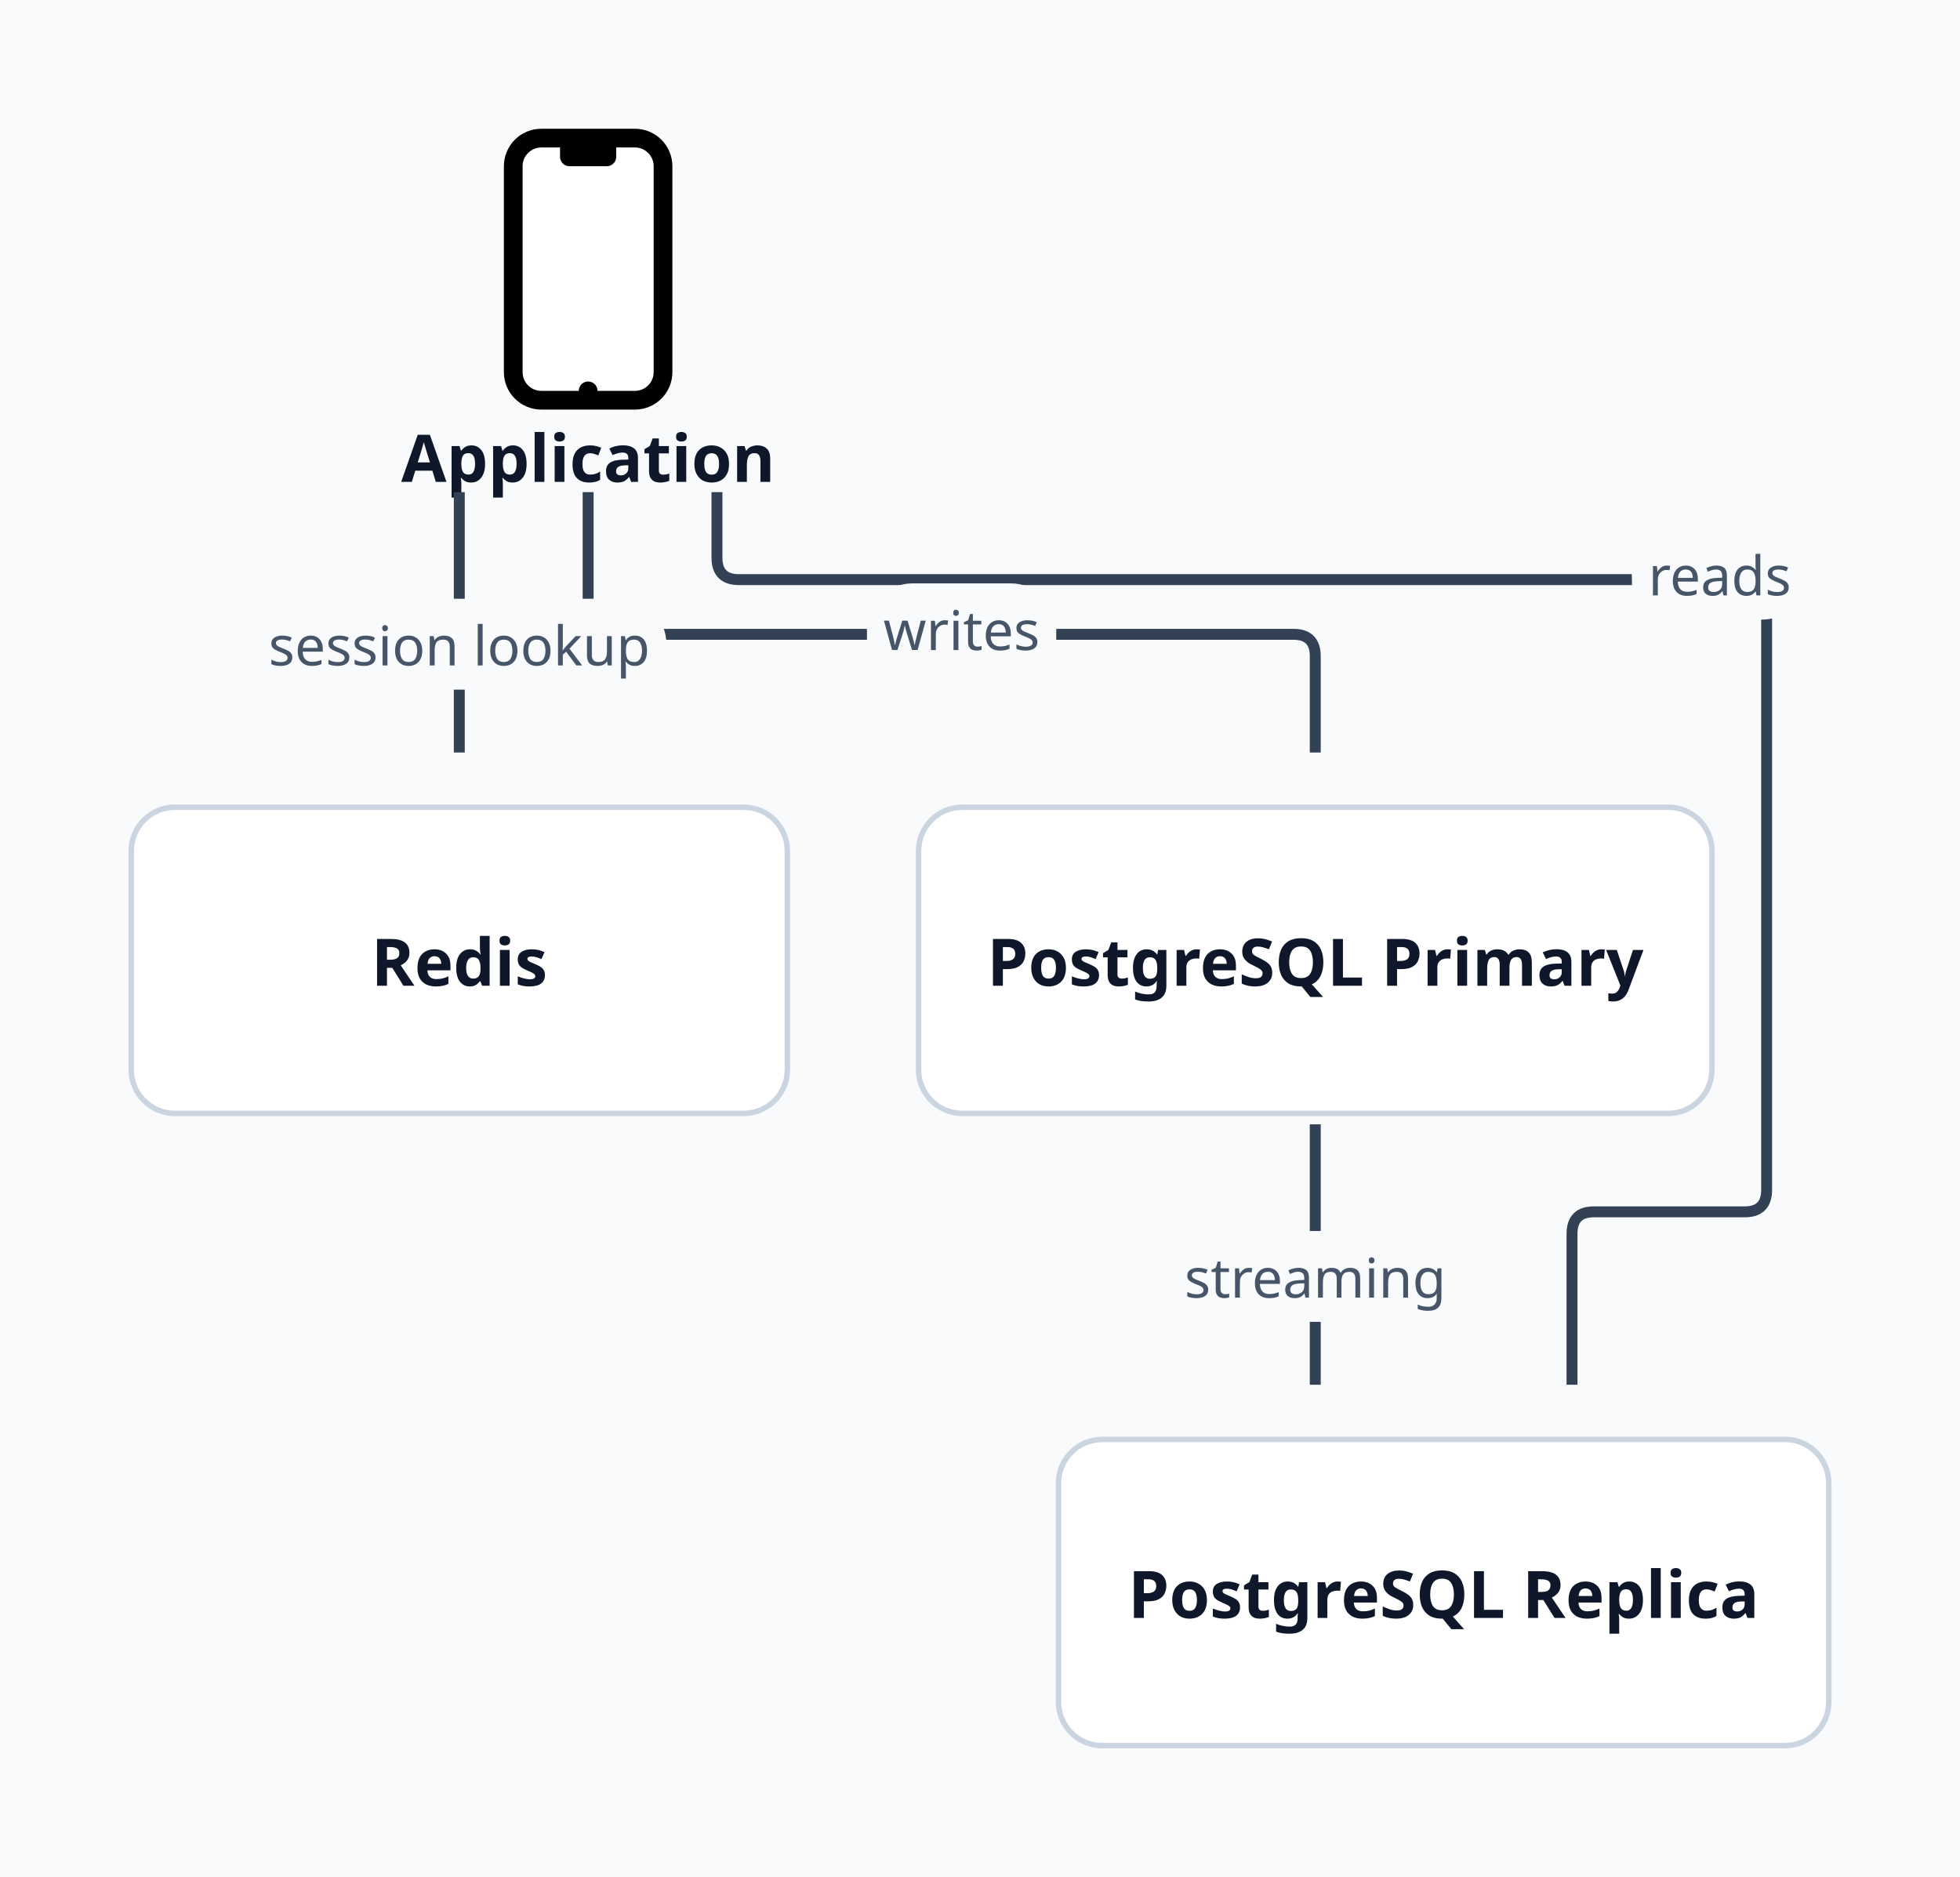
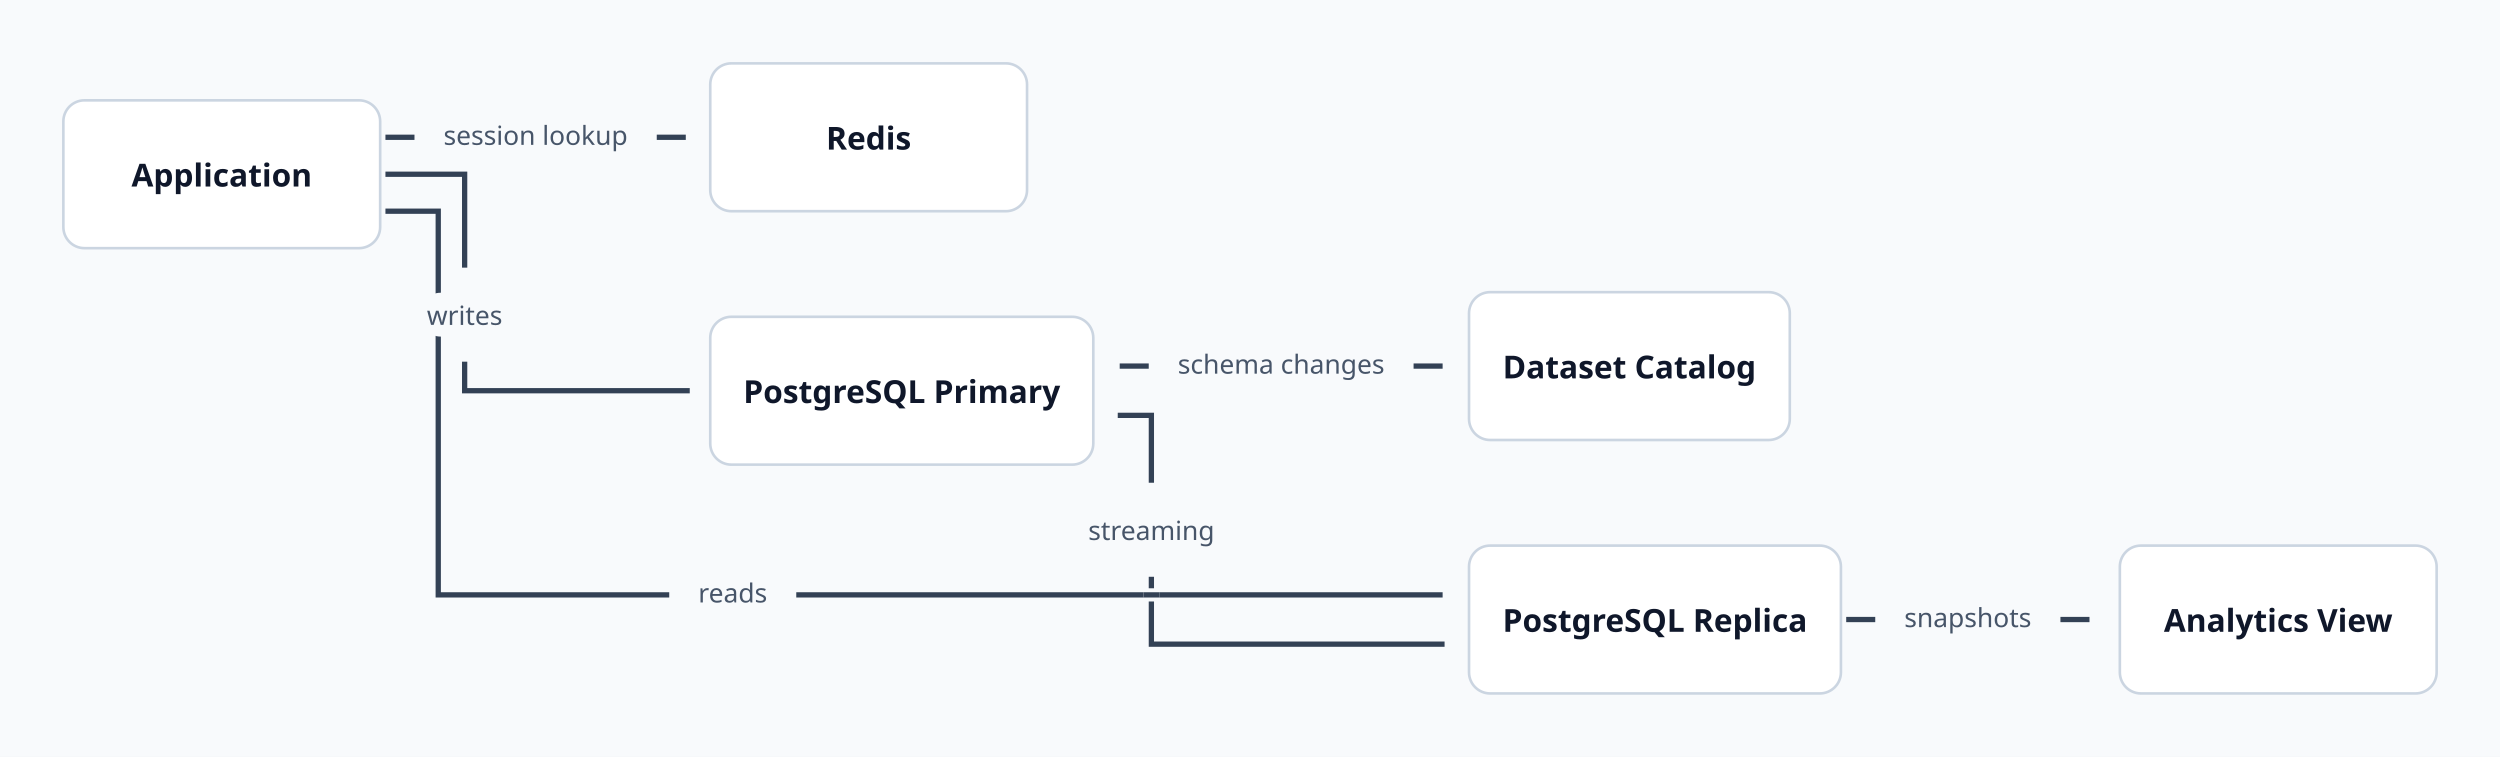
- <svg xmlns="http://www.w3.org/2000/svg" viewBox="0 0 358.463 343.24">
+ <svg xmlns="http://www.w3.org/2000/svg" viewBox="0 0 946.968 286.667">
  <defs>
    <filter id="cora-shadow-blur" x="-50%" y="-50%" width="200%" height="200%">
      <feGaussianBlur stdDeviation="0" />
    </filter>
-     <marker id="cora-marker-arrow" markerWidth="8" markerHeight="8" refX="8" refY="4" orient="auto-start-reverse" markerUnits="userSpaceOnUse">
+     <marker id="cora-marker-arrow-start" markerWidth="8" markerHeight="8" refX="0" refY="4" orient="auto" markerUnits="userSpaceOnUse">
+       <path d="M 8 0 L 0 4 L 8 8 z" fill="#334155" />
+     </marker>
+     <marker id="cora-marker-arrow-end" markerWidth="8" markerHeight="8" refX="8" refY="4" orient="auto" markerUnits="userSpaceOnUse">
      <path d="M 0 0 L 8 4 L 0 8 z" fill="#334155" />
    </marker>
-     <marker id="cora-marker-circle" markerWidth="8" markerHeight="8" refX="4" refY="4" orient="auto-start-reverse" markerUnits="userSpaceOnUse">
+     <marker id="cora-marker-circle" markerWidth="8" markerHeight="8" refX="4" refY="4" orient="auto" markerUnits="userSpaceOnUse">
      <circle cx="4" cy="4" r="2.88" fill="none" stroke="#334155" stroke-width="1.5" />
    </marker>
-     <marker id="cora-marker-filled-circle" markerWidth="8" markerHeight="8" refX="4" refY="4" orient="auto-start-reverse" markerUnits="userSpaceOnUse">
+     <marker id="cora-marker-filled-circle" markerWidth="8" markerHeight="8" refX="4" refY="4" orient="auto" markerUnits="userSpaceOnUse">
      <circle cx="4" cy="4" r="2.88" fill="#334155" />
    </marker>
-     <marker id="cora-marker-diamond" markerWidth="8" markerHeight="8" refX="4" refY="4" orient="auto-start-reverse" markerUnits="userSpaceOnUse">
+     <marker id="cora-marker-diamond" markerWidth="8" markerHeight="8" refX="4" refY="4" orient="auto" markerUnits="userSpaceOnUse">
      <path d="M 4 0 L 8 4 L 4 8 L 0 4 Z" fill="none" stroke="#334155" stroke-width="1.5" />
    </marker>
-     <marker id="cora-marker-filled-diamond" markerWidth="8" markerHeight="8" refX="4" refY="4" orient="auto-start-reverse" markerUnits="userSpaceOnUse">
+     <marker id="cora-marker-filled-diamond" markerWidth="8" markerHeight="8" refX="4" refY="4" orient="auto" markerUnits="userSpaceOnUse">
      <path d="M 4 0 L 8 4 L 4 8 L 0 4 Z" fill="#334155" />
    </marker>
-     <marker id="cora-marker-square" markerWidth="8" markerHeight="8" refX="4" refY="4" orient="auto-start-reverse" markerUnits="userSpaceOnUse">
+     <marker id="cora-marker-square" markerWidth="8" markerHeight="8" refX="4" refY="4" orient="auto" markerUnits="userSpaceOnUse">
      <rect x="1.12" y="1.12" width="5.76" height="5.76" fill="none" stroke="#334155" stroke-width="1.5" />
    </marker>
-     <marker id="cora-marker-filled-square" markerWidth="8" markerHeight="8" refX="4" refY="4" orient="auto-start-reverse" markerUnits="userSpaceOnUse">
+     <marker id="cora-marker-filled-square" markerWidth="8" markerHeight="8" refX="4" refY="4" orient="auto" markerUnits="userSpaceOnUse">
      <rect x="1.12" y="1.12" width="5.76" height="5.76" fill="#334155" />
    </marker>
  </defs>
-   <rect x="0" y="0" width="358.463" height="343.24" fill="#f8fafc" />
+   <rect x="0" y="0" width="946.968" height="286.667" fill="#f8fafc" />
  <g id="groups" />
  <g id="nodes">
    <g>
-       <g transform="translate(80.17101, 21.83365) scale(2.282666)">
-         <rect x="6" y="1.5" width="12" height="21" rx="2.25" fill="#ffffff" />
-         <path d="M10.5 1.5H8.25A2.25 2.25 0 0 0 6 3.75v16.5a2.25 2.25 0 0 0 2.25 2.25h7.5A2.25 2.25 0 0 0 18 20.25V3.75A2.25 2.25 0 0 0 15.75 1.5H13.5M10.5 1.5H13.5M10.5 1.5V3H13.5V1.5M12 21.75V21.75" fill="none" stroke="#000000" stroke-width="1.5" stroke-linecap="round" stroke-linejoin="round" />
-       </g>
-       <text x="107.563" y="88.122" text-anchor="middle" font-family="'Noto Sans', sans-serif" font-size="12" font-weight="600" fill="#0f172a">
-         <tspan x="107.563" dy="0">Application</tspan>
+       <rect x="24" y="38" width="120" height="56" rx="8" ry="8" fill="#ffffff" stroke="#cbd5e1" stroke-width="1" />
+       <text x="84" y="70.656" text-anchor="middle" font-family="'Noto Sans', sans-serif" font-size="12" font-weight="600" fill="#0f172a">
+         <tspan x="84" dy="0">Application</tspan>
      </text>
    </g>
    <g>
-       <rect x="24" y="147.62" width="120" height="56" rx="8" ry="8" fill="#ffffff" stroke="#cbd5e1" stroke-width="1" />
-       <text x="84" y="180.276" text-anchor="middle" font-family="'Noto Sans', sans-serif" font-size="12" font-weight="600" fill="#0f172a">
-         <tspan x="84" dy="0">Redis</tspan>
+       <rect x="269.03" y="24" width="120" height="56" rx="8" ry="8" fill="#ffffff" stroke="#cbd5e1" stroke-width="1" />
+       <text x="329.03" y="56.656" text-anchor="middle" font-family="'Noto Sans', sans-serif" font-size="12" font-weight="600" fill="#0f172a">
+         <tspan x="329.03" dy="0">Redis</tspan>
      </text>
    </g>
    <g>
-       <rect x="168" y="147.62" width="145.096" height="56" rx="8" ry="8" fill="#ffffff" stroke="#cbd5e1" stroke-width="1" />
-       <text x="240.548" y="180.276" text-anchor="middle" font-family="'Noto Sans', sans-serif" font-size="12" font-weight="600" fill="#0f172a">
-         <tspan x="240.548" dy="0">PostgreSQL Primary</tspan>
+       <rect x="269.03" y="120" width="145.096" height="56" rx="8" ry="8" fill="#ffffff" stroke="#cbd5e1" stroke-width="1" />
+       <text x="341.578" y="152.656" text-anchor="middle" font-family="'Noto Sans', sans-serif" font-size="12" font-weight="600" fill="#0f172a">
+         <tspan x="341.578" dy="0">PostgreSQL Primary</tspan>
      </text>
    </g>
    <g>
-       <rect x="193.591" y="263.24" width="140.872" height="56" rx="8" ry="8" fill="#ffffff" stroke="#cbd5e1" stroke-width="1" />
-       <text x="264.027" y="295.896" text-anchor="middle" font-family="'Noto Sans', sans-serif" font-size="12" font-weight="600" fill="#0f172a">
-         <tspan x="264.027" dy="0">PostgreSQL Replica</tspan>
+       <rect x="556.446" y="206.667" width="140.872" height="56" rx="8" ry="8" fill="#ffffff" stroke="#cbd5e1" stroke-width="1" />
+       <text x="626.882" y="239.323" text-anchor="middle" font-family="'Noto Sans', sans-serif" font-size="12" font-weight="600" fill="#0f172a">
+         <tspan x="626.882" dy="0">PostgreSQL Replica</tspan>
+       </text>
+     </g>
+     <g>
+       <rect x="802.968" y="206.667" width="120" height="56" rx="8" ry="8" fill="#ffffff" stroke="#cbd5e1" stroke-width="1" />
+       <text x="862.968" y="239.323" text-anchor="middle" font-family="'Noto Sans', sans-serif" font-size="12" font-weight="600" fill="#0f172a">
+         <tspan x="862.968" dy="0">Analytics View</tspan>
+       </text>
+     </g>
+     <g>
+       <rect x="556.446" y="110.667" width="121.504" height="56" rx="8" ry="8" fill="#ffffff" stroke="#cbd5e1" stroke-width="1" />
+       <text x="617.198" y="143.323" text-anchor="middle" font-family="'Noto Sans', sans-serif" font-size="12" font-weight="600" fill="#0f172a">
+         <tspan x="617.198" dy="0">Dataset Catalog</tspan>
      </text>
    </g>
  </g>
  <g id="edges">
-     <path d="M 84 90 L 84 112 M 84 113.62 L 84 137.62" fill="none" stroke="#334155" stroke-width="2" />
-     <path d="M 107.563 90 L 107.563 112 Q 107.563 116 111.563 116 L 158.56 116 M 193.171 116 L 236.548 116 Q 240.548 116 240.548 120 L 240.548 137.62" fill="none" stroke="#334155" stroke-width="2" />
-     <path d="M 131.126 90 L 131.126 102 Q 131.126 106 135.126 106 L 298.466 106 M 319.096 106 Q 323.096 106 323.096 110 L 323.096 217.62 Q 323.096 221.62 319.096 221.62 L 291.505 221.62 Q 287.505 221.62 287.505 225.62 L 287.505 253.24" fill="none" stroke="#334155" stroke-width="2" />
-     <path d="M 240.548 205.62 L 240.548 227.62 M 240.548 229.24 L 240.548 253.24" fill="none" stroke="#334155" stroke-width="2" />
-     <path d="M 84 90 L 84 145.62" fill="none" stroke="transparent" stroke-width="0.001" marker-end="url(#cora-marker-arrow)" />
-     <path d="M 107.563 90 L 107.563 108 Q 107.563 116 115.563 116 L 232.548 116 Q 240.548 116 240.548 124 L 240.548 145.62" fill="none" stroke="transparent" stroke-width="0.001" marker-end="url(#cora-marker-arrow)" />
-     <path d="M 131.126 90 L 131.126 98 Q 131.126 106 139.126 106 L 315.096 106 Q 323.096 106 323.096 114 L 323.096 213.62 Q 323.096 221.62 315.096 221.62 L 295.505 221.62 Q 287.505 221.62 287.505 229.62 L 287.505 261.24" fill="none" stroke="transparent" stroke-width="0.001" marker-end="url(#cora-marker-arrow)" />
-     <path d="M 240.548 205.62 L 240.548 261.24" fill="none" stroke="transparent" stroke-width="0.001" marker-end="url(#cora-marker-arrow)" />
+     <path d="M 146 52 L 157 52 M 248.77 52 L 259.77 52" fill="none" stroke="#334155" stroke-width="2" />
+     <path d="M 146 66 L 176 66 L 176 101.38 M 176 137 L 176 148 L 261.27 148" fill="none" stroke="#334155" stroke-width="2" />
+     <path d="M 146 80 L 166 80 L 166 225.333 L 253.496 225.333 M 301.616 225.333 L 433.126 225.333 L 439.126 225.333 L 546.446 225.333" fill="none" stroke="#334155" stroke-width="2" />
+     <path d="M 423.386 157.333 L 436.126 157.333 L 436.126 182.857 M 436.126 218.477 L 436.126 244 L 547.186 244" fill="none" stroke="#334155" stroke-width="2" />
+     <path d="M 699.318 234.667 L 710.318 234.667 M 780.468 234.667 L 791.468 234.667" fill="none" stroke="#334155" stroke-width="2" />
+     <path d="M 424.126 138.667 L 435.126 138.667 M 535.446 138.667 L 546.446 138.667" fill="none" stroke="#334155" stroke-width="2" />
+     <path d="M 146 52 L 263.4 52" fill="none" stroke="transparent" stroke-width="0.001" marker-end="url(#cora-marker-circle)" />
+     <path d="M 146 66 L 176 66 L 176 148 L 264.15 148" fill="none" stroke="transparent" stroke-width="0.001" marker-end="url(#cora-marker-filled-circle)" />
+     <path d="M 146 80 L 166 80 L 166 225.333 L 554.446 225.333" fill="none" stroke="transparent" stroke-width="0.001" marker-end="url(#cora-marker-arrow-end)" />
+     <path d="M 419.756 157.333 L 436.126 157.333 L 436.126 244 L 550.816 244" fill="none" stroke="transparent" stroke-width="0.001" marker-start="url(#cora-marker-square)" marker-end="url(#cora-marker-square)" />
+     <path d="M 699.318 234.667 L 796.218 234.667" fill="none" stroke="transparent" stroke-width="0.001" marker-end="url(#cora-marker-diamond)" />
+     <path d="M 420.126 138.667 L 554.446 138.667" fill="none" stroke="transparent" stroke-width="0.001" marker-start="url(#cora-marker-filled-diamond)" marker-end="url(#cora-marker-arrow-end)" />
  </g>
-   <g id="edge-bridge-masks" />
-   <g id="edge-bridges" />
+   <g id="edge-bridge-masks">
+     <path d="M 433.126 225.333 L 439.126 225.333" fill="none" stroke="#f8fafc" stroke-width="5" />
+   </g>
+   <g id="edge-bridges">
+     <path d="M 433.126 225.333 L 439.126 225.333" fill="none" stroke="#334155" stroke-width="2" />
+   </g>
  <g id="edge-labels">
    <g>
-       <rect x="46.115" y="109.5" width="75.77" height="16.62" rx="8.31" ry="8.31" fill="#f8fafc" />
-       <text x="84" y="121.69" text-anchor="middle" font-family="'Noto Sans', sans-serif" font-size="10" font-weight="400" fill="#475569">session lookup</text>
+       <rect x="165" y="42.69" width="75.77" height="16.62" rx="8.31" ry="8.31" fill="#f8fafc" />
+       <text x="202.885" y="54.88" text-anchor="middle" font-family="'Noto Sans', sans-serif" font-size="10" font-weight="400" fill="#475569">session lookup</text>
    </g>
    <g>
-       <rect x="158.56" y="106.69" width="34.61" height="16.62" rx="8.31" ry="8.31" fill="#f8fafc" />
-       <text x="175.865" y="118.88" text-anchor="middle" font-family="'Noto Sans', sans-serif" font-size="10" font-weight="400" fill="#475569">writes</text>
+       <rect x="158.695" y="110.88" width="34.61" height="16.62" rx="8.31" ry="8.31" fill="#f8fafc" />
+       <text x="176" y="123.07" text-anchor="middle" font-family="'Noto Sans', sans-serif" font-size="10" font-weight="400" fill="#475569">writes</text>
    </g>
    <g>
-       <rect x="298.466" y="96.69" width="32.12" height="16.62" rx="8.31" ry="8.31" fill="#f8fafc" />
-       <text x="314.526" y="108.88" text-anchor="middle" font-family="'Noto Sans', sans-serif" font-size="10" font-weight="400" fill="#475569">reads</text>
+       <rect x="261.496" y="216.023" width="32.12" height="16.62" rx="8.31" ry="8.31" fill="#f8fafc" />
+       <text x="277.556" y="228.213" text-anchor="middle" font-family="'Noto Sans', sans-serif" font-size="10" font-weight="400" fill="#475569">reads</text>
    </g>
    <g>
-       <rect x="213.628" y="225.12" width="53.84" height="16.62" rx="8.31" ry="8.31" fill="#f8fafc" />
-       <text x="240.548" y="237.31" text-anchor="middle" font-family="'Noto Sans', sans-serif" font-size="10" font-weight="400" fill="#475569">streaming</text>
+       <rect x="409.206" y="192.357" width="53.84" height="16.62" rx="8.31" ry="8.31" fill="#f8fafc" />
+       <text x="436.126" y="204.547" text-anchor="middle" font-family="'Noto Sans', sans-serif" font-size="10" font-weight="400" fill="#475569">streaming</text>
+     </g>
+     <g>
+       <rect x="718.318" y="225.357" width="54.15" height="16.62" rx="8.31" ry="8.31" fill="#f8fafc" />
+       <text x="745.393" y="237.547" text-anchor="middle" font-family="'Noto Sans', sans-serif" font-size="10" font-weight="400" fill="#475569">snapshots</text>
+     </g>
+     <g>
+       <rect x="443.126" y="129.357" width="84.32" height="16.62" rx="8.31" ry="8.31" fill="#f8fafc" />
+       <text x="485.286" y="141.547" text-anchor="middle" font-family="'Noto Sans', sans-serif" font-size="10" font-weight="400" fill="#475569">schema changes</text>
    </g>
  </g>
</svg>
